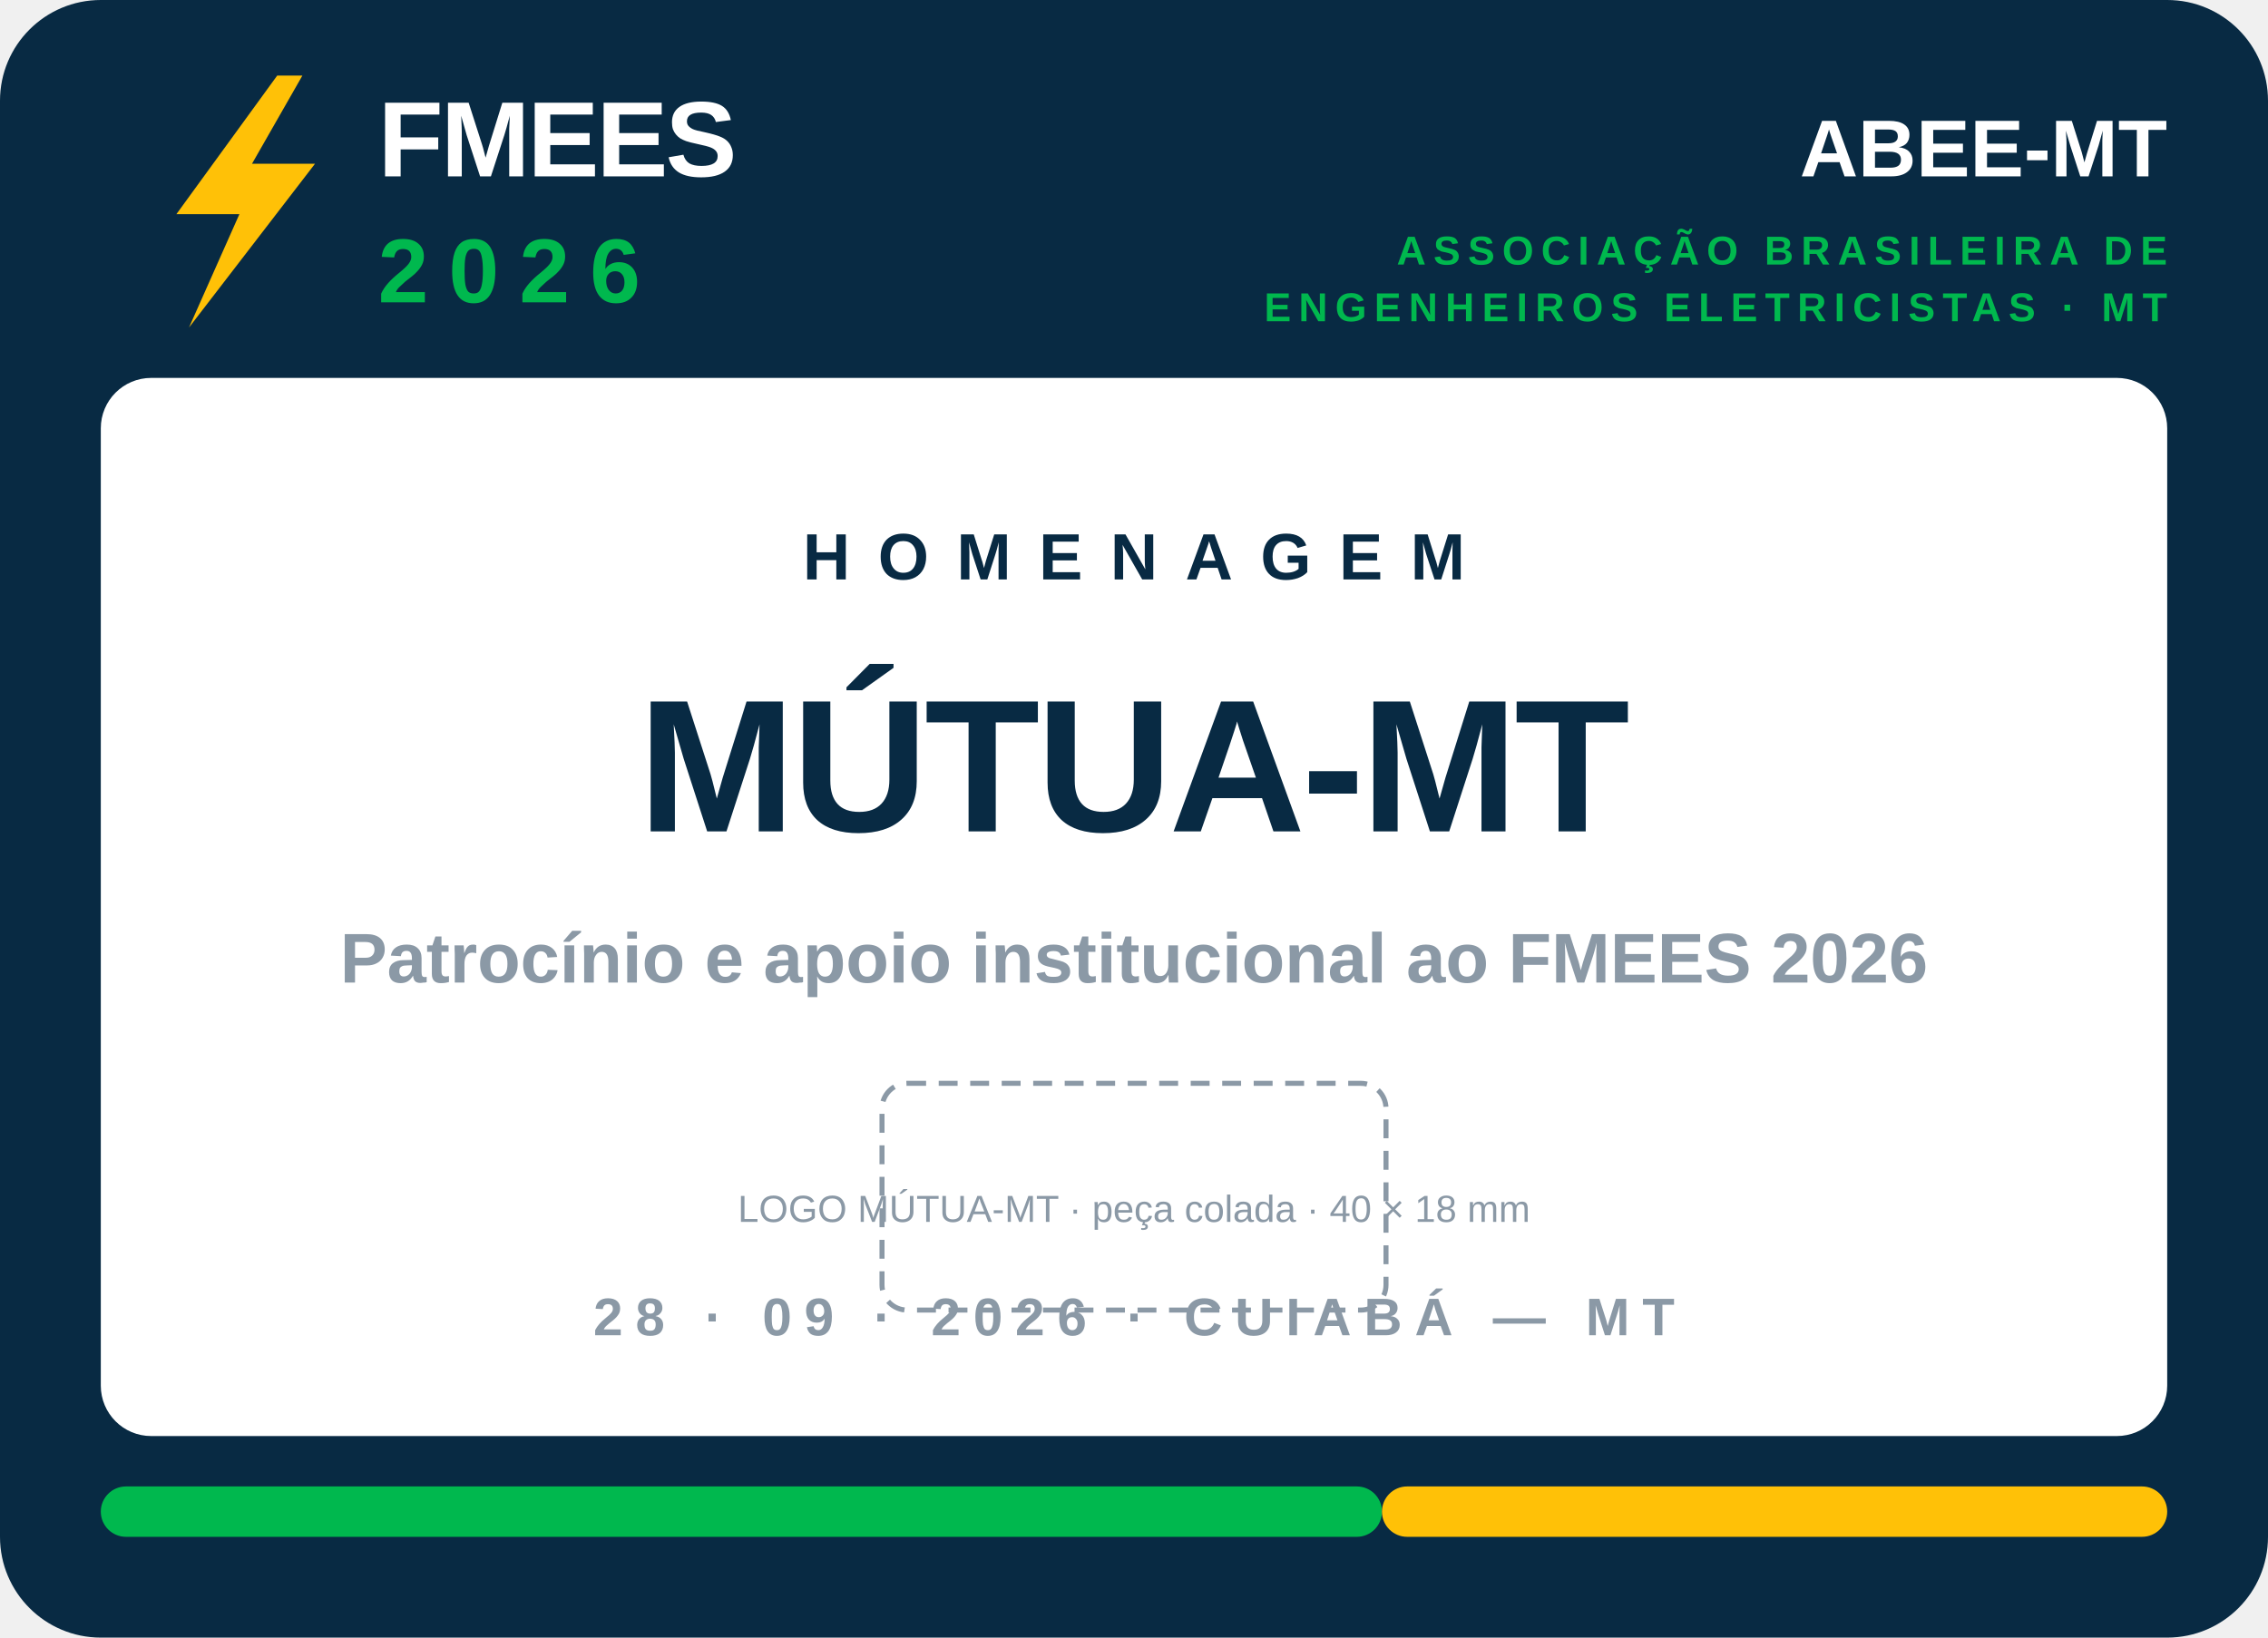
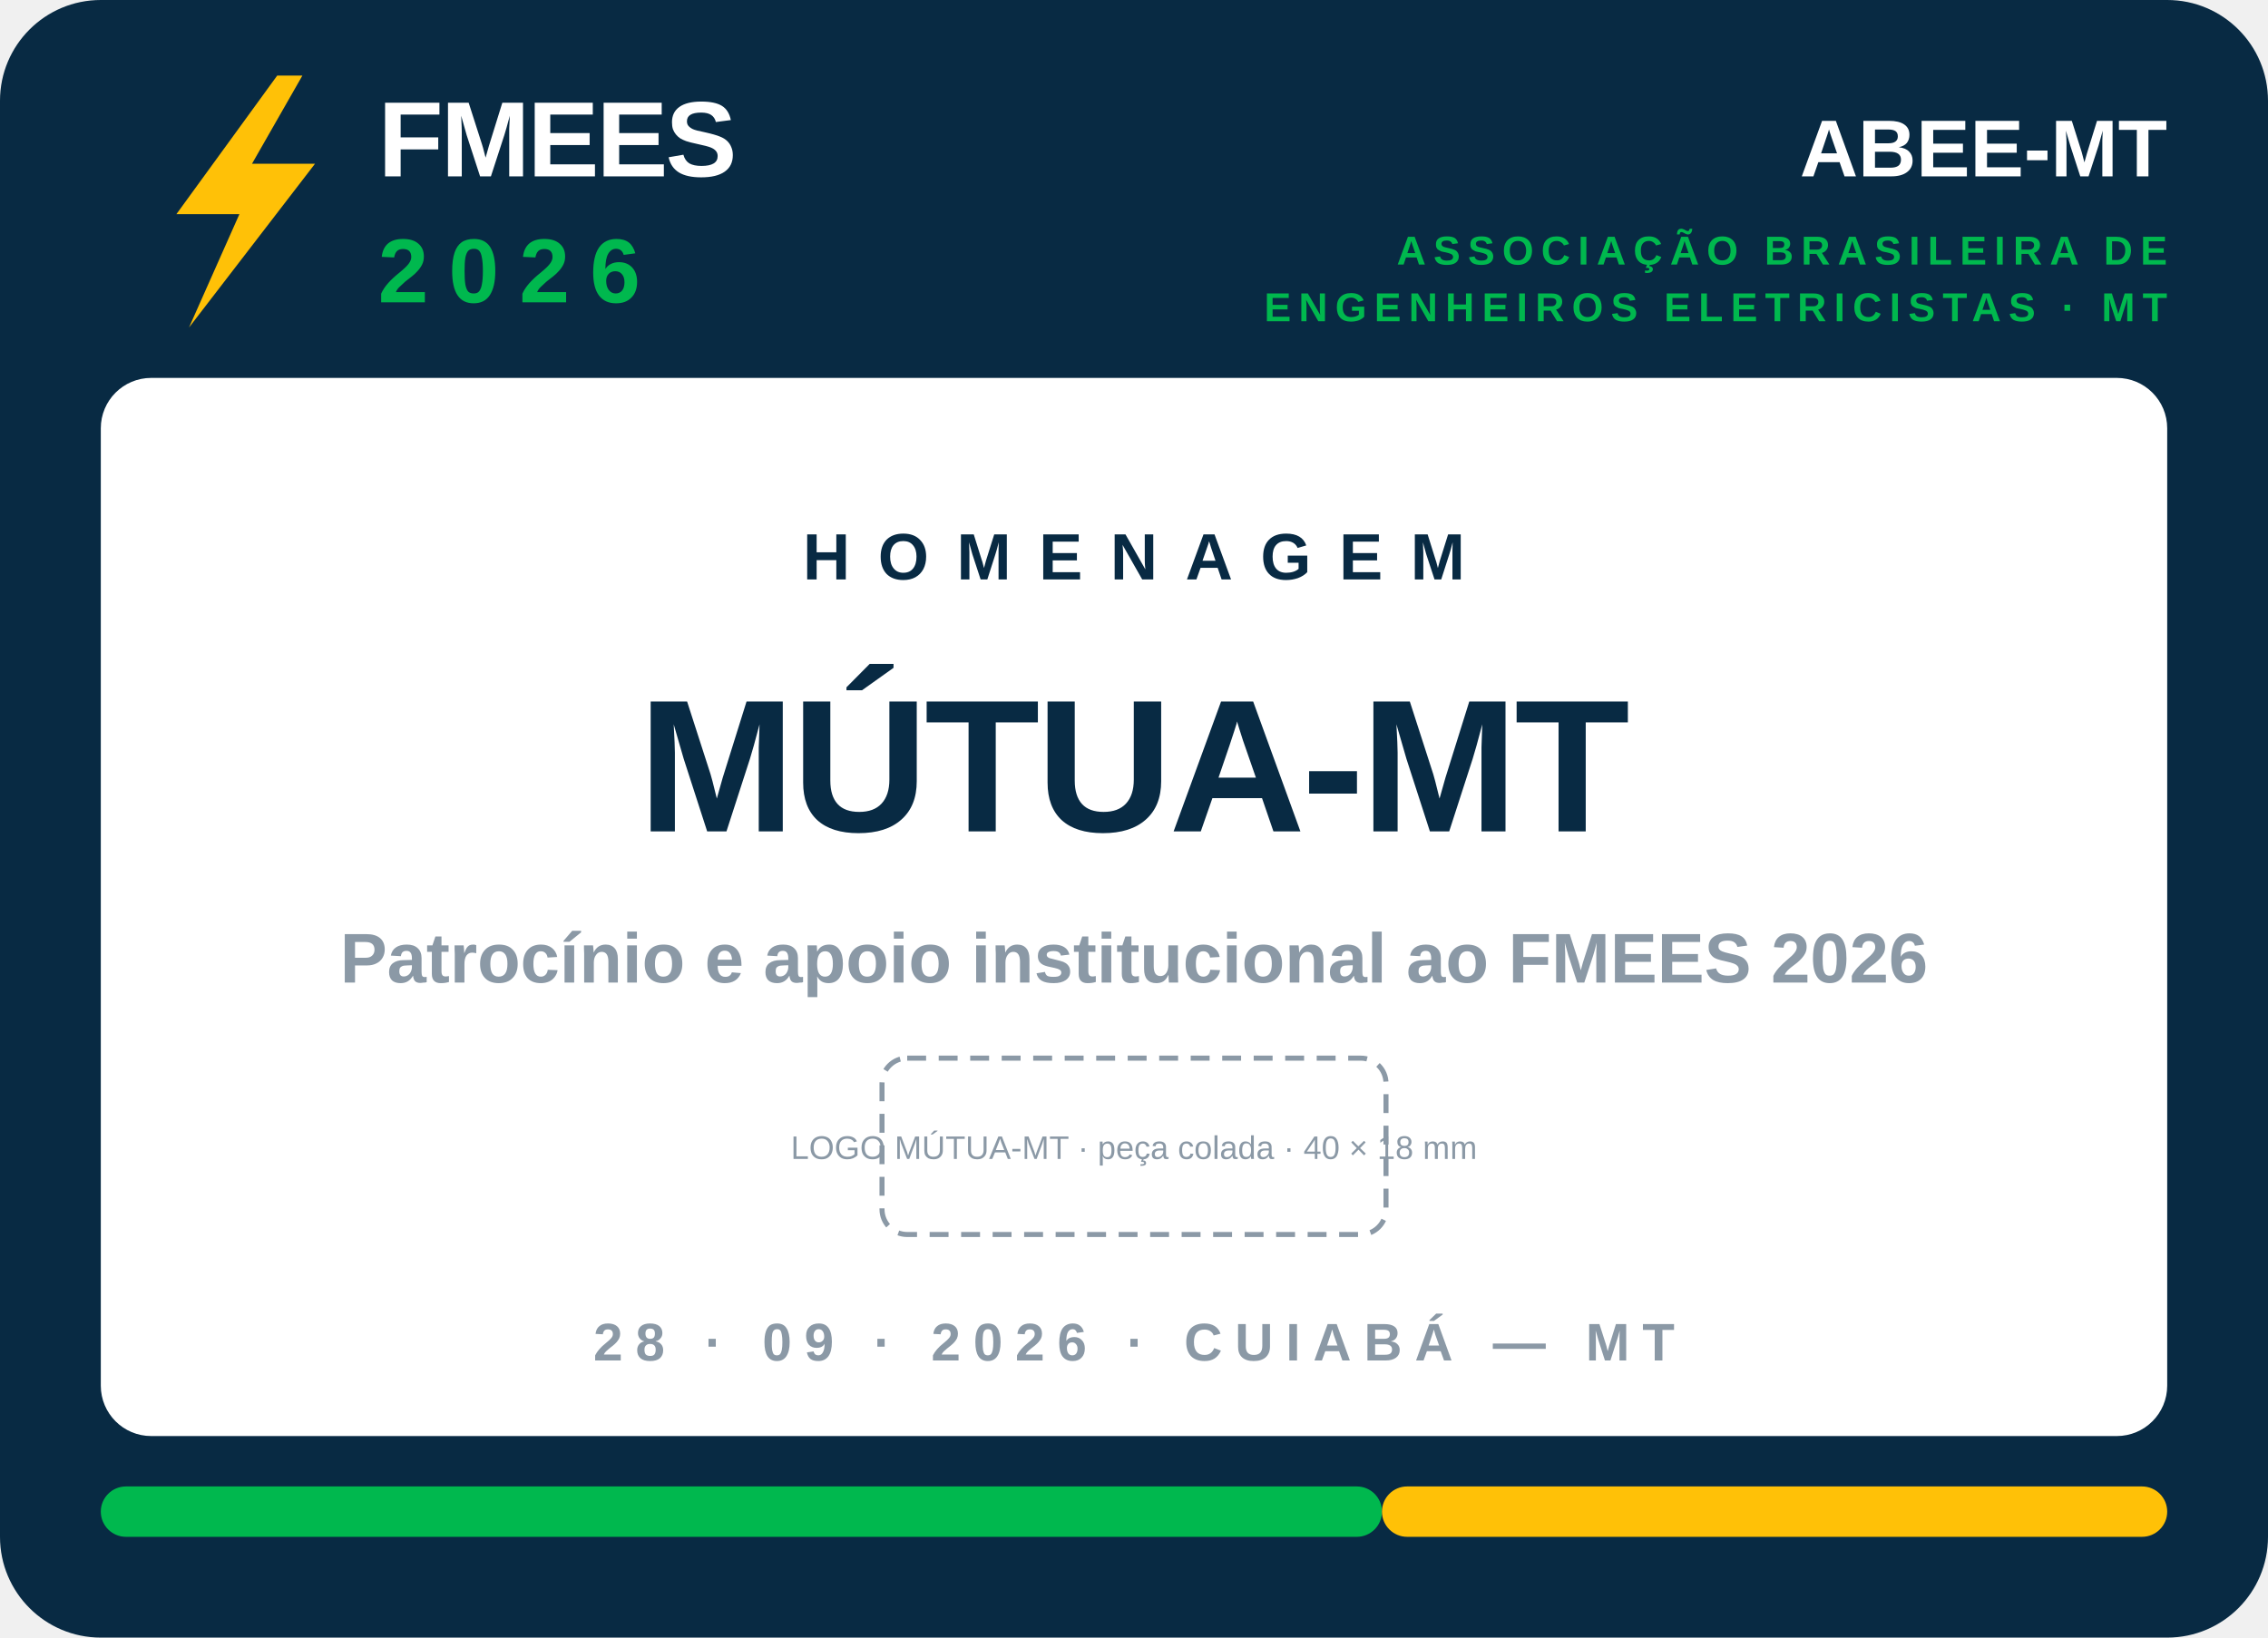
<svg xmlns="http://www.w3.org/2000/svg" width="180mm" height="130mm" viewBox="0 0 180 130" font-family="Montserrat, Arial, Helvetica, sans-serif">
  <g id="L1_base_navy_z0-8" data-cor="#082A43" data-altura="8mm">
    <rect x="0" y="0" width="180" height="130" rx="8" fill="#082A43" />
  </g>
  <g id="L2_placa_branca_z7-10" data-cor="#FFFFFF" data-altura="3mm">
    <rect x="8" y="30" width="164" height="84" rx="4" fill="#FFFFFF" />
  </g>
  <g id="L3_texto_navy_z10-11" data-cor="#082A43" data-altura="1mm" fill="#082A43" text-anchor="middle">
    <text x="90.0" y="46" font-size="5.2" font-weight="900" letter-spacing="2.2">HOMENAGEM</text>
    <text x="90.0" y="66" font-size="15" font-weight="900" letter-spacing="-.3">MÚTUA-MT</text>
    <text x="90.0" y="78" font-size="5.6" font-weight="700" fill="#8B99A6">Patrocínio e apoio institucional ao FMEES 2026</text>
-     <text x="90.0" y="106" font-size="4.2" font-weight="800" letter-spacing="1" fill="#8B99A6">28 · 09 · 2026 · CUIABÁ — MT</text>
+     <text x="90.0" y="108" font-size="4.2" font-weight="800" letter-spacing="1" fill="#8B99A6">28 · 09 · 2026 · CUIABÁ — MT</text>
  </g>
  <g id="L4_relevo_alto_z8-11" data-altura="3mm">
    <polygon fill="#FFC107" points="22,6 14,17 19,17 15,26 25,13 20,13 24,6" />
    <text x="30" y="14" font-size="8.5" font-weight="900" fill="#FFFFFF" letter-spacing="-.2">FMEES</text>
    <text x="30" y="24" font-size="7.2" font-weight="900" fill="#00B84E" letter-spacing="1.6">2026</text>
    <text x="172" y="14" font-size="6.4" font-weight="900" fill="#FFFFFF" text-anchor="end">ABEE-MT</text>
    <text x="172" y="21" font-size="3.2" font-weight="700" fill="#00B84E" text-anchor="end" letter-spacing=".6">ASSOCIAÇÃO BRASILEIRA DE</text>
    <text x="172" y="25.5" font-size="3.2" font-weight="700" fill="#00B84E" text-anchor="end" letter-spacing=".6">ENGENHEIROS ELETRICISTAS · MT</text>
    <rect x="8" y="118" width="101.68" height="4" rx="2" fill="#00B84E" />
    <rect x="109.68" y="118" width="62.32" height="4" rx="2" fill="#FFC107" />
  </g>
  <g id="L5_alojamento_logo_40x40_z10" data-nota="rebaixo de 1 mm para colar a logo impressa separadamente">
-     <rect x="70.0" y="86" width="40" height="18" rx="2" fill="none" stroke="#8B99A6" stroke-width=".4" stroke-dasharray="1.5 1" />
-     <text x="90.0" y="97" font-size="3" fill="#8B99A6" text-anchor="middle">LOGO MÚTUA-MT · peça colada · 40 × 18 mm</text>
+     <rect x="70.0" y="84" width="40" height="14" rx="2" fill="none" stroke="#8B99A6" stroke-width=".4" stroke-dasharray="1.5 1" />
+     <text x="90.0" y="92" font-size="2.6" fill="#8B99A6" text-anchor="middle">LOGO MÚTUA-MT · peça colada · 40 × 18 mm</text>
  </g>
  <g id="COTAS_nao_imprimir" fill="none" stroke="#E03131" stroke-width=".3" font-size="3" font-family="Arial">
    <line x1="0" y1="-6" x2="180" y2="-6" />
    <text x="90.0" y="-8" fill="#E03131" text-anchor="middle" stroke="none">180 mm</text>
    <line x1="-6" y1="0" x2="-6" y2="130" />
    <text x="-8" y="65.0" fill="#E03131" text-anchor="middle" stroke="none" transform="rotate(-90 -8 65.0)">130 mm</text>
  </g>
</svg>
